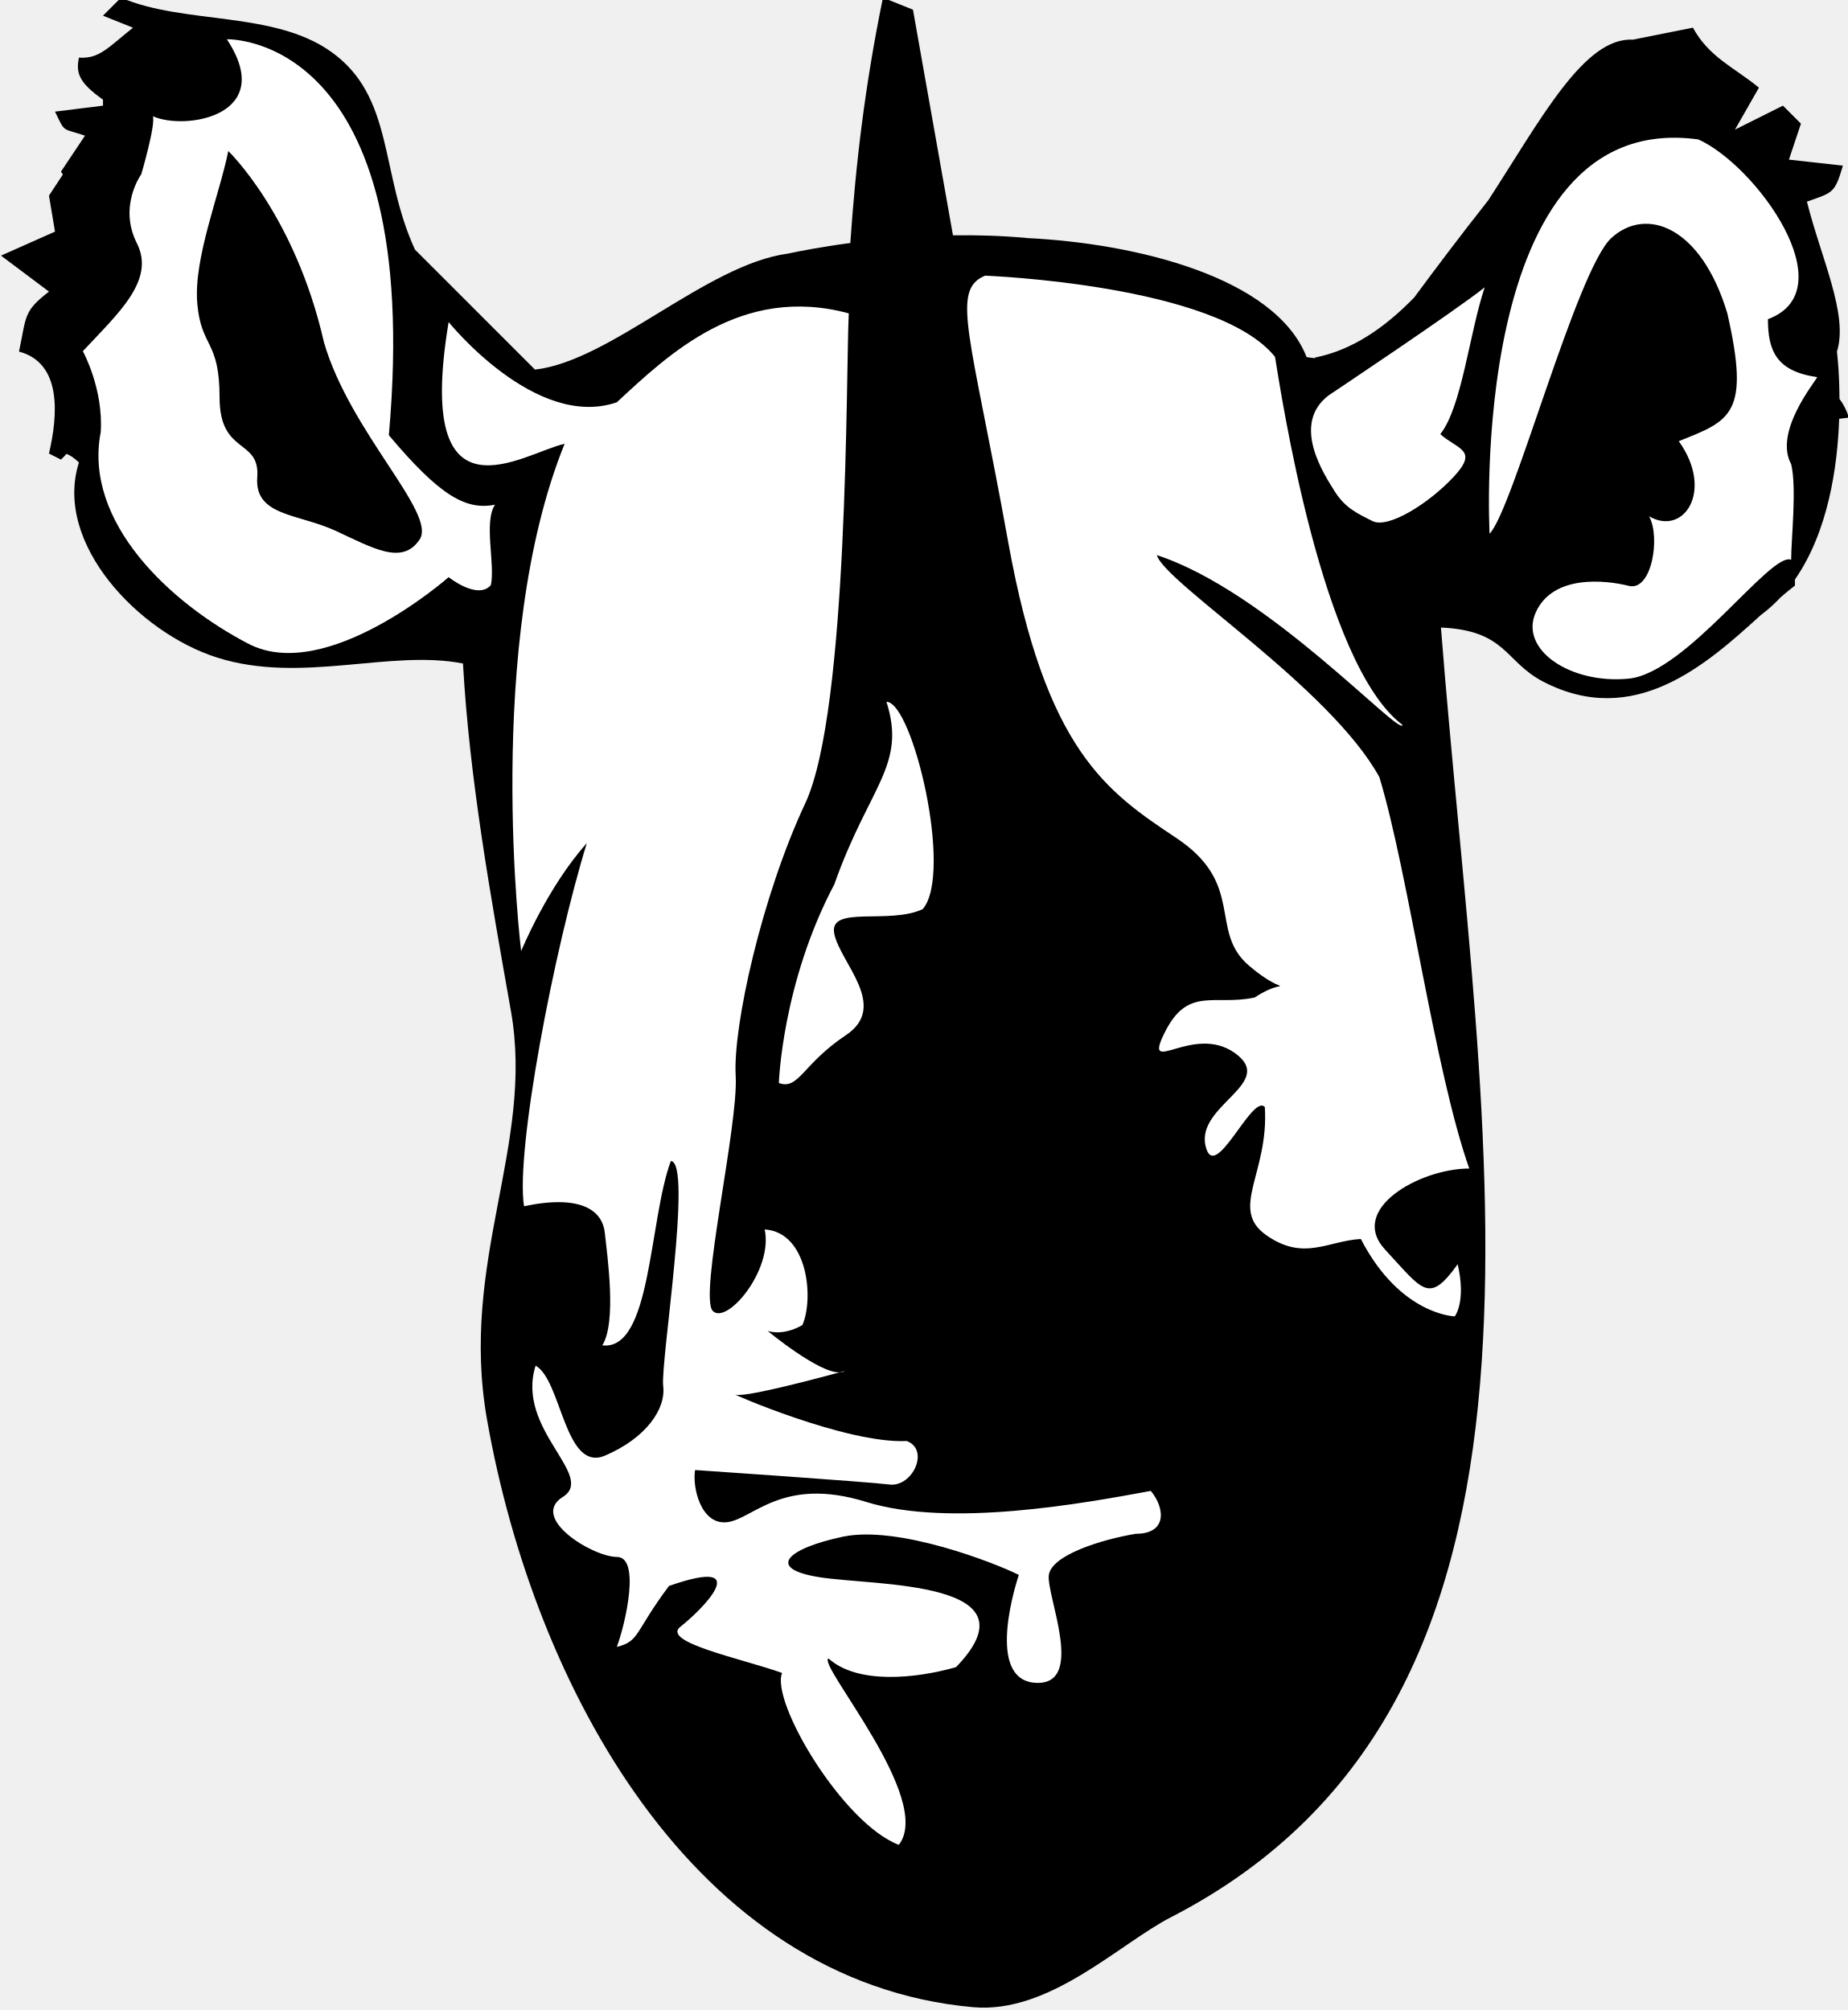
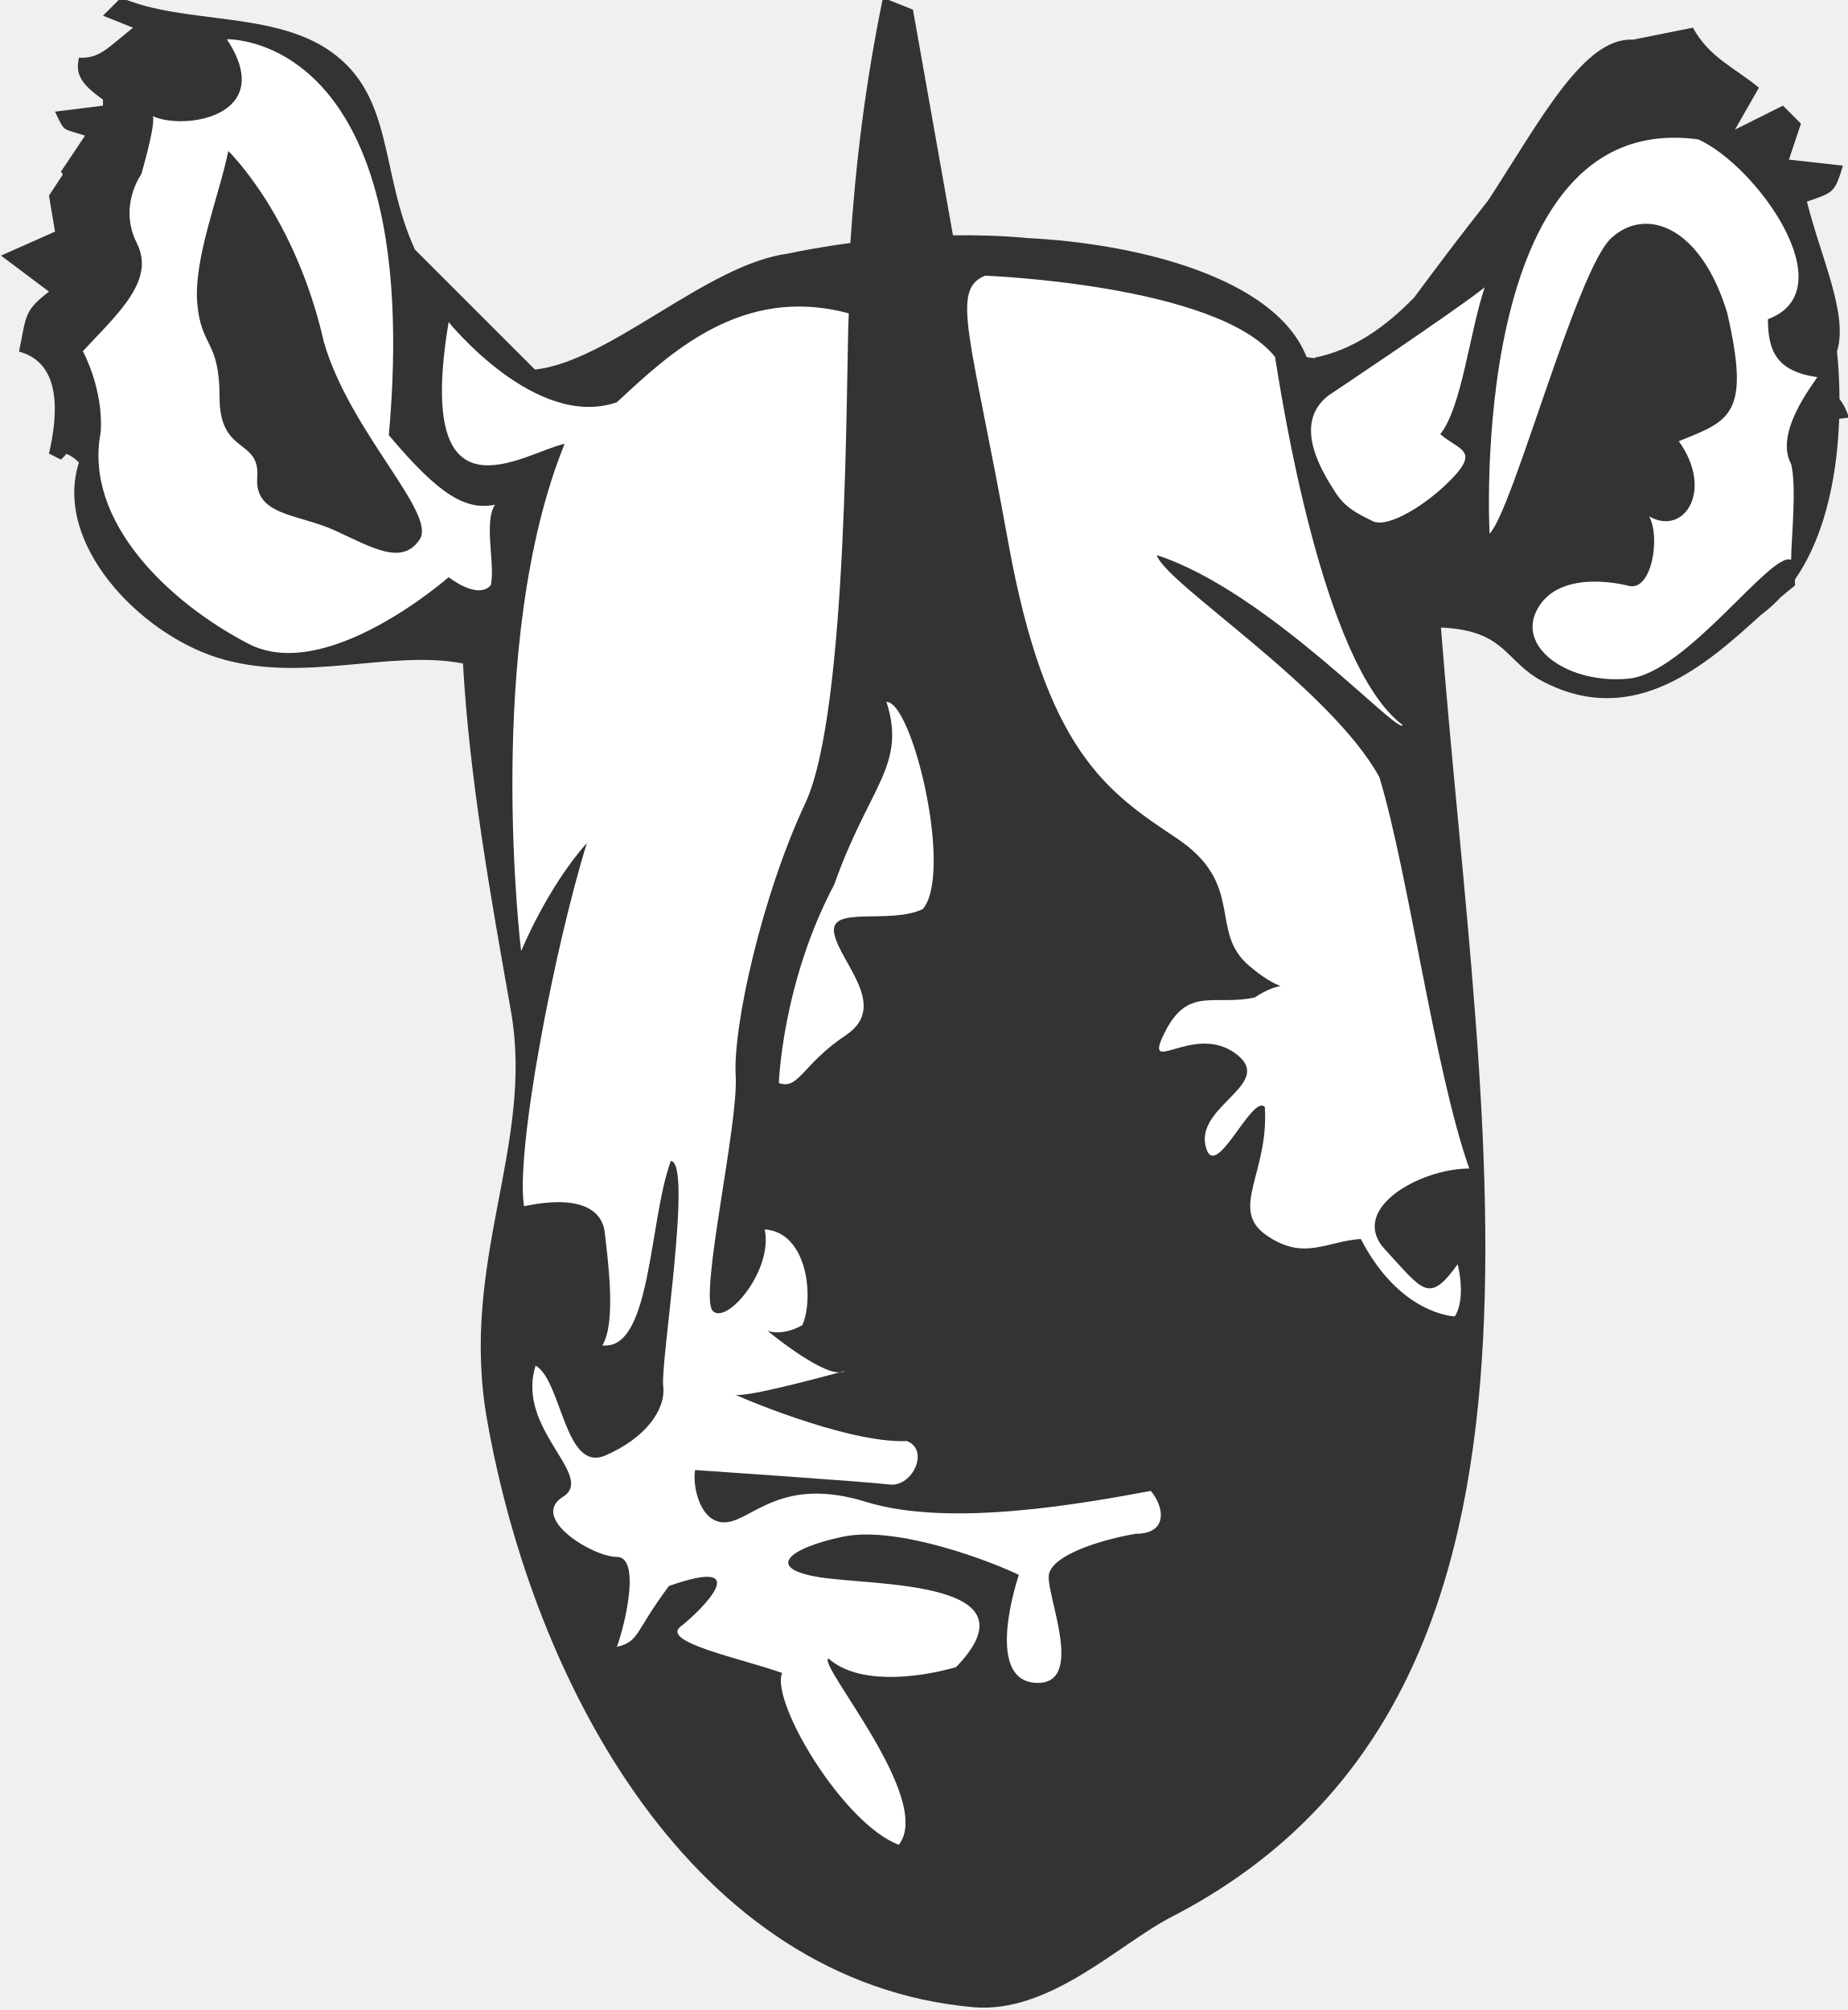
<svg xmlns="http://www.w3.org/2000/svg" version="1.1" id="Calque_1" x="0px" y="0px" width="390.84px" height="425.2px" viewBox="0 0 390.84 425.2" enable-background="new 0 0 390.84 425.2" xml:space="preserve">
-   <g>
-     <path d="M379.625,122.581c7.023-10.11,8.996-23.775,9.352-33.985l2.071-0.258c-0.536-1.618-1.2-2.903-2.005-3.945   c-0.025-5.995-0.539-10.017-0.539-10.017c2.478-7.843-3.389-19.826-6.345-31.722c5.521-1.973,5.849-1.685,7.608-7.615   c-3.803-0.423-7.608-0.844-11.418-1.27c0.846-2.537,1.689-5.072,2.542-7.61l-3.808-3.808c-3.38,1.688-6.767,3.384-10.145,5.071   c1.683-2.959,3.378-5.919,5.068-8.879c-5.266-4.314-10.532-6.415-13.963-12.689c-4.228,0.844-8.453,1.689-12.684,2.536   c-10.335-0.554-19.385,16.708-30.576,33.95c-6.088,7.696-11.83,15.373-15.682,20.585c-6.161,6.341-13.05,11.145-21,12.719v0.127   c-0.578-0.048-1.167-0.127-1.762-0.237c-6.626-16.927-36.185-24.079-59.205-25.178c-0.003-0.004-0.011-0.011-0.014-0.015   c-5.323-0.485-10.568-0.632-15.571-0.559c-2.824-15.911-5.647-31.827-8.462-47.736c-2.118-0.847-4.229-1.691-6.345-2.54   c-3.855,18.808-5.752,35.196-6.902,51.899c-6.174,0.82-10.845,1.74-13.18,2.24c-17.221,2.294-37.556,22.766-53.518,24.539   l-25.378-25.38c-7.482-16.28-4.307-32.329-17.765-41.876C57.778,2.257,38.882,5.216,25.587-0.492l-3.806,3.809   c2.115,0.847,4.23,1.69,6.347,2.538c-5.361,4.288-7.123,6.609-11.427,6.34c-0.669,3.187-0.079,5.231,5.08,8.887v1.27   c-3.382,0.419-6.771,0.847-10.149,1.265c2.239,4.607,1.36,3.388,6.343,5.081c-1.692,2.535-3.385,5.072-5.081,7.61   c0.133,0.201,0.267,0.403,0.403,0.605l-2.938,4.473c0.43,2.534,0.853,5.075,1.273,7.61c-3.809,1.697-7.616,3.388-11.419,5.078   c3.377,2.539,6.762,5.077,10.146,7.614C4.88,65.899,5.62,66.913,4.016,74.375c9.142,2.429,8.225,13.465,6.343,21.575   c0.853,0.424,1.693,0.842,2.535,1.273c0.397-0.375,0.79-0.782,1.168-1.212c0.873,0.339,1.749,0.957,2.632,1.827   c-5.445,17.132,12.724,36.027,29.197,41.255c17.845,5.667,36.5-1.77,52.027,1.264c1.373,24.433,5.859,49.259,10.154,73.597   c4.99,28.339-10.956,52.868-5.077,86.293c9.939,56.553,43.72,119.025,102.78,124.356c16.209,1.46,30.902-13.38,41.88-19.031   c89.704-46.184,65.562-163.631,57.101-272.822c13.848,0.615,13.469,7.191,21.568,11.419c19.385,10.1,34.668-3.691,46.066-14.047   c1.525-1.13,2.912-2.385,4.176-3.74c1.064-0.918,2.08-1.772,3.059-2.515V122.581z" />
-     <path fill-rule="evenodd" clip-rule="evenodd" fill="#FFFFFF" d="M82.238,92.059c7.59-85.226-34.259-83.75-34.259-83.75   c10.736,16.226-8.898,19.346-15.644,16.28c0.611,1.84-2.452,12.265-2.452,12.265s-4.907,6.747-0.936,14.6   c3.968,7.849-3.971,14.836-11.427,22.838c0,0,4.392,7.942,3.779,17.143c-3.682,19.008,14.715,36.179,31.269,44.761   c16.561,8.586,42.318-14.102,42.318-14.102s6.13,4.904,8.928,1.688c0.956-4.443-1.569-13.34,0.882-17.02   C98.565,107.991,93.043,104.921,82.238,92.059z M88.754,114.122c-3.679,5.519-9.814,1.84-17.782-1.84   c-7.976-3.679-17.182-3.061-16.564-11.343c0.615-8.279-7.97-4.601-7.97-16.869c0-12.261-3.917-10.424-4.717-19.929   c-0.801-9.505,4.717-22.996,6.56-32.193c0,0,14.103,13.492,20.237,40.475C74.034,91.435,92.431,108.603,88.754,114.122z    M177.574,290.313c0.428-0.015,0.815-0.091,1.104-0.296C178.332,290.111,177.955,290.214,177.574,290.313z M176.447,187.095   c-11.038,20.854-11.723,42.01-11.723,42.01c4.219,1.534,4.975-3.984,14.172-10.119c9.203-6.133-1.225-15.331-2.45-21.463   c-1.226-6.133,11.653-1.838,18.726-5.218c6.463-7.67-2.168-43.84-7.688-43.84C191.777,161.953,183.805,166.245,176.447,187.095z    M384.337,79.781c-8.589-1.228-10.429-5.519-10.429-12.263c16.557-6.135-2.449-32.503-14.719-38.023   c-49.059-6.744-44.149,83.4-44.149,83.4c4.908-4.903,18.397-55.803,25.752-62.548c7.362-6.746,19.014-2.455,24.531,15.944   c4.907,21.462,0.618,22.69-10.269,27.036c7.52,10.482,1.07,20.183-6.284,15.889c2.446,4.294,0.61,15.944-4.298,14.716   c-4.908-1.225-15.941-2.448-19.625,5.522c-3.679,7.97,7.363,15.329,19.625,14.104c12.27-1.228,30.05-26.981,34.348-25.142   c0-4.294,1.219-15.332,0-20.238C375.137,91.435,383.721,81.007,384.337,79.781z M310.742,247.194   c-7.354-20.851-12.872-62.551-19.006-82.786c-10.424-19.011-45.381-41.089-47.068-46.971c23.454,7.607,51.357,38.382,51.975,35.93   c-17.171-12.88-25.756-70.522-26.985-77.88c-12.263-15.332-61.323-17.171-61.323-17.171c-7.357,3.065-3.064,12.265,4.906,56.417   c7.973,44.155,20.853,52.742,35.569,62.552c14.715,9.809,6.746,19.621,15.329,26.98c8.586,7.361,8.586,1.843,1.229,6.746   c-8.586,1.84-14.107-2.449-19.012,7.36c-4.905,9.811,5.92-1.96,14.812,4.389c8.889,6.346-8.065,10.941-6.227,19.526   c1.841,8.586,9.812-11.037,12.563-8.109c0.908,13.965-7.613,21.577,0.314,27.12c7.929,5.543,12.881,1.228,19.99,0.797   c8.33,16.125,19.87,16.374,19.87,16.374s2.452-3.067,0.616-11.037c-6.134,8.585-7.361,5.52-15.332-3.066   C284.99,255.784,300.316,247.194,310.742,247.194z M183.19,317.719c-17.781-5.518-23.917,3.677-29.435,4.292   c-5.519,0.612-7.36-7.362-6.748-11.037c0,0,36.182,2.452,41.092,3.062c4.905,0.612,8.584-7.357,3.677-9.197   c-12.88,0.615-38.021-10.429-36.179-9.813c1.748,0.586,14.583-2.711,21.976-4.712c-4.405,0.194-15.234-8.779-15.234-8.779   s3.07,1.228,7.359-1.222c2.454-5.521,1.228-19.626-7.972-20.238c1.841,8.583-7.972,20.238-10.968,17.253   c-2.993-2.988,5.449-39.334,4.838-49.759c-0.615-10.423,5.519-38.019,14.715-57.645c9.199-19.623,8.584-91.37,9.199-103.633   c-22.688-6.134-38.021,8.583-49.052,18.808c-17.166,5.93-35.573-16.972-35.573-16.972c-7.36,44.155,15.946,27.6,24.53,25.757   c-17.17,42.313-9.196,107.319-9.196,107.319s5.517-13.492,13.893-22.853c-6.949,22.526-15.122,65.166-13.281,76.819   c11.647-2.455,16.556,0.615,17.09,5.666c0.54,5.055,2.53,18.859-0.535,23.766c10.424,1.228,9.814-26.366,14.492-38.997   c4.681,0.243-2.227,42.68-1.616,47.584c0.612,4.905-3.677,11.036-12.266,14.719c-8.583,3.68-9.198-15.943-14.715-19.014   c-4.292,13.492,12.878,23.309,5.754,27.769c-7.125,4.468,6.347,12.693,11.422,12.693c5.071,0,1.832,14.118,0,19.034   c4.911-1.219,3.674-3.076,11.031-12.89c18.646-6.539,6.737,5.273,2.454,8.586c-4.282,3.316,12.88,6.747,21.465,9.812   c-2.453,6.135,12.877,31.889,24.687,36.362c7.521-9.632-17.329-38.2-14.875-39.428c6.132,5.518,18.399,4.29,26.983,1.838   c17.783-18.398-17.172-17.171-28.824-19.011c-11.653-1.835-6.745-6.127,4.907-8.585c11.649-2.451,32.12,5.546,37.191,8.086   c-1.442,4.4-6.531,22.577,3.808,22.841s1.928-18.659,2.542-22.841c0.61-4.186,11.034-7.474,18.396-8.698   c6.747,0,6.132-5.519,3.17-9.07C229.395,317.971,200.977,323.234,183.19,317.719z M282.281,103.936   c2.195,3.503,4.752,4.667,8.024,6.304c3.274,1.636,11.855-3.68,17.169-9.404c5.316-5.722,0.82-5.722-2.859-8.995   c4.564-5.746,6.127-21.259,9.388-31.054c-6.137,4.926-32.984,22.841-32.984,22.841C272.956,89.731,280.086,100.427,282.281,103.936   z" />
+   <defs id="defs11" />
+   <g id="g3">
+     <path d="M379.625,122.581c7.023-10.11,8.996-23.775,9.352-33.985l2.071-0.258c-0.536-1.618-1.2-2.903-2.005-3.945   c-0.025-5.995-0.539-10.017-0.539-10.017c2.478-7.843-3.389-19.826-6.345-31.722c5.521-1.973,5.849-1.685,7.608-7.615   c-3.803-0.423-7.608-0.844-11.418-1.27c0.846-2.537,1.689-5.072,2.542-7.61l-3.808-3.808c-3.38,1.688-6.767,3.384-10.145,5.071   c1.683-2.959,3.378-5.919,5.068-8.879c-5.266-4.314-10.532-6.415-13.963-12.689c-4.228,0.844-8.453,1.689-12.684,2.536   c-10.335-0.554-19.385,16.708-30.576,33.95c-6.088,7.696-11.83,15.373-15.682,20.585c-6.161,6.341-13.05,11.145-21,12.719v0.127   c-0.578-0.048-1.167-0.127-1.762-0.237c-6.626-16.927-36.185-24.079-59.205-25.178c-0.003-0.004-0.011-0.011-0.014-0.015   c-5.323-0.485-10.568-0.632-15.571-0.559c-2.824-15.911-5.647-31.827-8.462-47.736c-2.118-0.847-4.229-1.691-6.345-2.54   c-3.855,18.808-5.752,35.196-6.902,51.899c-6.174,0.82-10.845,1.74-13.18,2.24c-17.221,2.294-37.556,22.766-53.518,24.539   l-25.378-25.38c-7.482-16.28-4.307-32.329-17.765-41.876C57.778,2.257,38.882,5.216,25.587-0.492l-3.806,3.809   c2.115,0.847,4.23,1.69,6.347,2.538c-5.361,4.288-7.123,6.609-11.427,6.34c-0.669,3.187-0.079,5.231,5.08,8.887v1.27   c-3.382,0.419-6.771,0.847-10.149,1.265c2.239,4.607,1.36,3.388,6.343,5.081c-1.692,2.535-3.385,5.072-5.081,7.61   c0.133,0.201,0.267,0.403,0.403,0.605l-2.938,4.473c0.43,2.534,0.853,5.075,1.273,7.61c-3.809,1.697-7.616,3.388-11.419,5.078   c3.377,2.539,6.762,5.077,10.146,7.614C4.88,65.899,5.62,66.913,4.016,74.375c9.142,2.429,8.225,13.465,6.343,21.575   c0.853,0.424,1.693,0.842,2.535,1.273c0.397-0.375,0.79-0.782,1.168-1.212c0.873,0.339,1.749,0.957,2.632,1.827   c-5.445,17.132,12.724,36.027,29.197,41.255c17.845,5.667,36.5-1.77,52.027,1.264c1.373,24.433,5.859,49.259,10.154,73.597   c4.99,28.339-10.956,52.868-5.077,86.293c9.939,56.553,43.72,119.025,102.78,124.356c16.209,1.46,30.902-13.38,41.88-19.031   c89.704-46.184,65.562-163.631,57.101-272.822c13.848,0.615,13.469,7.191,21.568,11.419c19.385,10.1,34.668-3.691,46.066-14.047   c1.525-1.13,2.912-2.385,4.176-3.74c1.064-0.918,2.08-1.772,3.059-2.515V122.581z" id="path5" style="fill:#333333" />
+     <path fill-rule="evenodd" clip-rule="evenodd" fill="#FFFFFF" d="M82.238,92.059c7.59-85.226-34.259-83.75-34.259-83.75   c10.736,16.226-8.898,19.346-15.644,16.28c0.611,1.84-2.452,12.265-2.452,12.265s-4.907,6.747-0.936,14.6   c3.968,7.849-3.971,14.836-11.427,22.838c0,0,4.392,7.942,3.779,17.143c-3.682,19.008,14.715,36.179,31.269,44.761   c16.561,8.586,42.318-14.102,42.318-14.102s6.13,4.904,8.928,1.688c0.956-4.443-1.569-13.34,0.882-17.02   C98.565,107.991,93.043,104.921,82.238,92.059z M88.754,114.122c-3.679,5.519-9.814,1.84-17.782-1.84   c-7.976-3.679-17.182-3.061-16.564-11.343c0.615-8.279-7.97-4.601-7.97-16.869c0-12.261-3.917-10.424-4.717-19.929   c-0.801-9.505,4.717-22.996,6.56-32.193c0,0,14.103,13.492,20.237,40.475C74.034,91.435,92.431,108.603,88.754,114.122z    M177.574,290.313c0.428-0.015,0.815-0.091,1.104-0.296C178.332,290.111,177.955,290.214,177.574,290.313z M176.447,187.095   c-11.038,20.854-11.723,42.01-11.723,42.01c4.219,1.534,4.975-3.984,14.172-10.119c9.203-6.133-1.225-15.331-2.45-21.463   c-1.226-6.133,11.653-1.838,18.726-5.218c6.463-7.67-2.168-43.84-7.688-43.84C191.777,161.953,183.805,166.245,176.447,187.095z    M384.337,79.781c-8.589-1.228-10.429-5.519-10.429-12.263c16.557-6.135-2.449-32.503-14.719-38.023   c-49.059-6.744-44.149,83.4-44.149,83.4c4.908-4.903,18.397-55.803,25.752-62.548c7.362-6.746,19.014-2.455,24.531,15.944   c4.907,21.462,0.618,22.69-10.269,27.036c7.52,10.482,1.07,20.183-6.284,15.889c2.446,4.294,0.61,15.944-4.298,14.716   c-4.908-1.225-15.941-2.448-19.625,5.522c-3.679,7.97,7.363,15.329,19.625,14.104c12.27-1.228,30.05-26.981,34.348-25.142   c0-4.294,1.219-15.332,0-20.238C375.137,91.435,383.721,81.007,384.337,79.781z M310.742,247.194   c-7.354-20.851-12.872-62.551-19.006-82.786c-10.424-19.011-45.381-41.089-47.068-46.971c23.454,7.607,51.357,38.382,51.975,35.93   c-17.171-12.88-25.756-70.522-26.985-77.88c-12.263-15.332-61.323-17.171-61.323-17.171c-7.357,3.065-3.064,12.265,4.906,56.417   c7.973,44.155,20.853,52.742,35.569,62.552c14.715,9.809,6.746,19.621,15.329,26.98c8.586,7.361,8.586,1.843,1.229,6.746   c-8.586,1.84-14.107-2.449-19.012,7.36c-4.905,9.811,5.92-1.96,14.812,4.389c8.889,6.346-8.065,10.941-6.227,19.526   c1.841,8.586,9.812-11.037,12.563-8.109c0.908,13.965-7.613,21.577,0.314,27.12c7.929,5.543,12.881,1.228,19.99,0.797   c8.33,16.125,19.87,16.374,19.87,16.374s2.452-3.067,0.616-11.037c-6.134,8.585-7.361,5.52-15.332-3.066   C284.99,255.784,300.316,247.194,310.742,247.194z M183.19,317.719c-17.781-5.518-23.917,3.677-29.435,4.292   c-5.519,0.612-7.36-7.362-6.748-11.037c0,0,36.182,2.452,41.092,3.062c4.905,0.612,8.584-7.357,3.677-9.197   c-12.88,0.615-38.021-10.429-36.179-9.813c1.748,0.586,14.583-2.711,21.976-4.712c-4.405,0.194-15.234-8.779-15.234-8.779   s3.07,1.228,7.359-1.222c2.454-5.521,1.228-19.626-7.972-20.238c1.841,8.583-7.972,20.238-10.968,17.253   c-2.993-2.988,5.449-39.334,4.838-49.759c-0.615-10.423,5.519-38.019,14.715-57.645c9.199-19.623,8.584-91.37,9.199-103.633   c-22.688-6.134-38.021,8.583-49.052,18.808c-17.166,5.93-35.573-16.972-35.573-16.972c-7.36,44.155,15.946,27.6,24.53,25.757   c-17.17,42.313-9.196,107.319-9.196,107.319s5.517-13.492,13.893-22.853c-6.949,22.526-15.122,65.166-13.281,76.819   c11.647-2.455,16.556,0.615,17.09,5.666c0.54,5.055,2.53,18.859-0.535,23.766c10.424,1.228,9.814-26.366,14.492-38.997   c4.681,0.243-2.227,42.68-1.616,47.584c0.612,4.905-3.677,11.036-12.266,14.719c-8.583,3.68-9.198-15.943-14.715-19.014   c-4.292,13.492,12.878,23.309,5.754,27.769c-7.125,4.468,6.347,12.693,11.422,12.693c5.071,0,1.832,14.118,0,19.034   c4.911-1.219,3.674-3.076,11.031-12.89c18.646-6.539,6.737,5.273,2.454,8.586c-4.282,3.316,12.88,6.747,21.465,9.812   c-2.453,6.135,12.877,31.889,24.687,36.362c7.521-9.632-17.329-38.2-14.875-39.428c6.132,5.518,18.399,4.29,26.983,1.838   c17.783-18.398-17.172-17.171-28.824-19.011c-11.653-1.835-6.745-6.127,4.907-8.585c11.649-2.451,32.12,5.546,37.191,8.086   c-1.442,4.4-6.531,22.577,3.808,22.841s1.928-18.659,2.542-22.841c0.61-4.186,11.034-7.474,18.396-8.698   c6.747,0,6.132-5.519,3.17-9.07C229.395,317.971,200.977,323.234,183.19,317.719z M282.281,103.936   c2.195,3.503,4.752,4.667,8.024,6.304c3.274,1.636,11.855-3.68,17.169-9.404c5.316-5.722,0.82-5.722-2.859-8.995   c4.564-5.746,6.127-21.259,9.388-31.054c-6.137,4.926-32.984,22.841-32.984,22.841C272.956,89.731,280.086,100.427,282.281,103.936   z" id="path7" />
  </g>
</svg>
